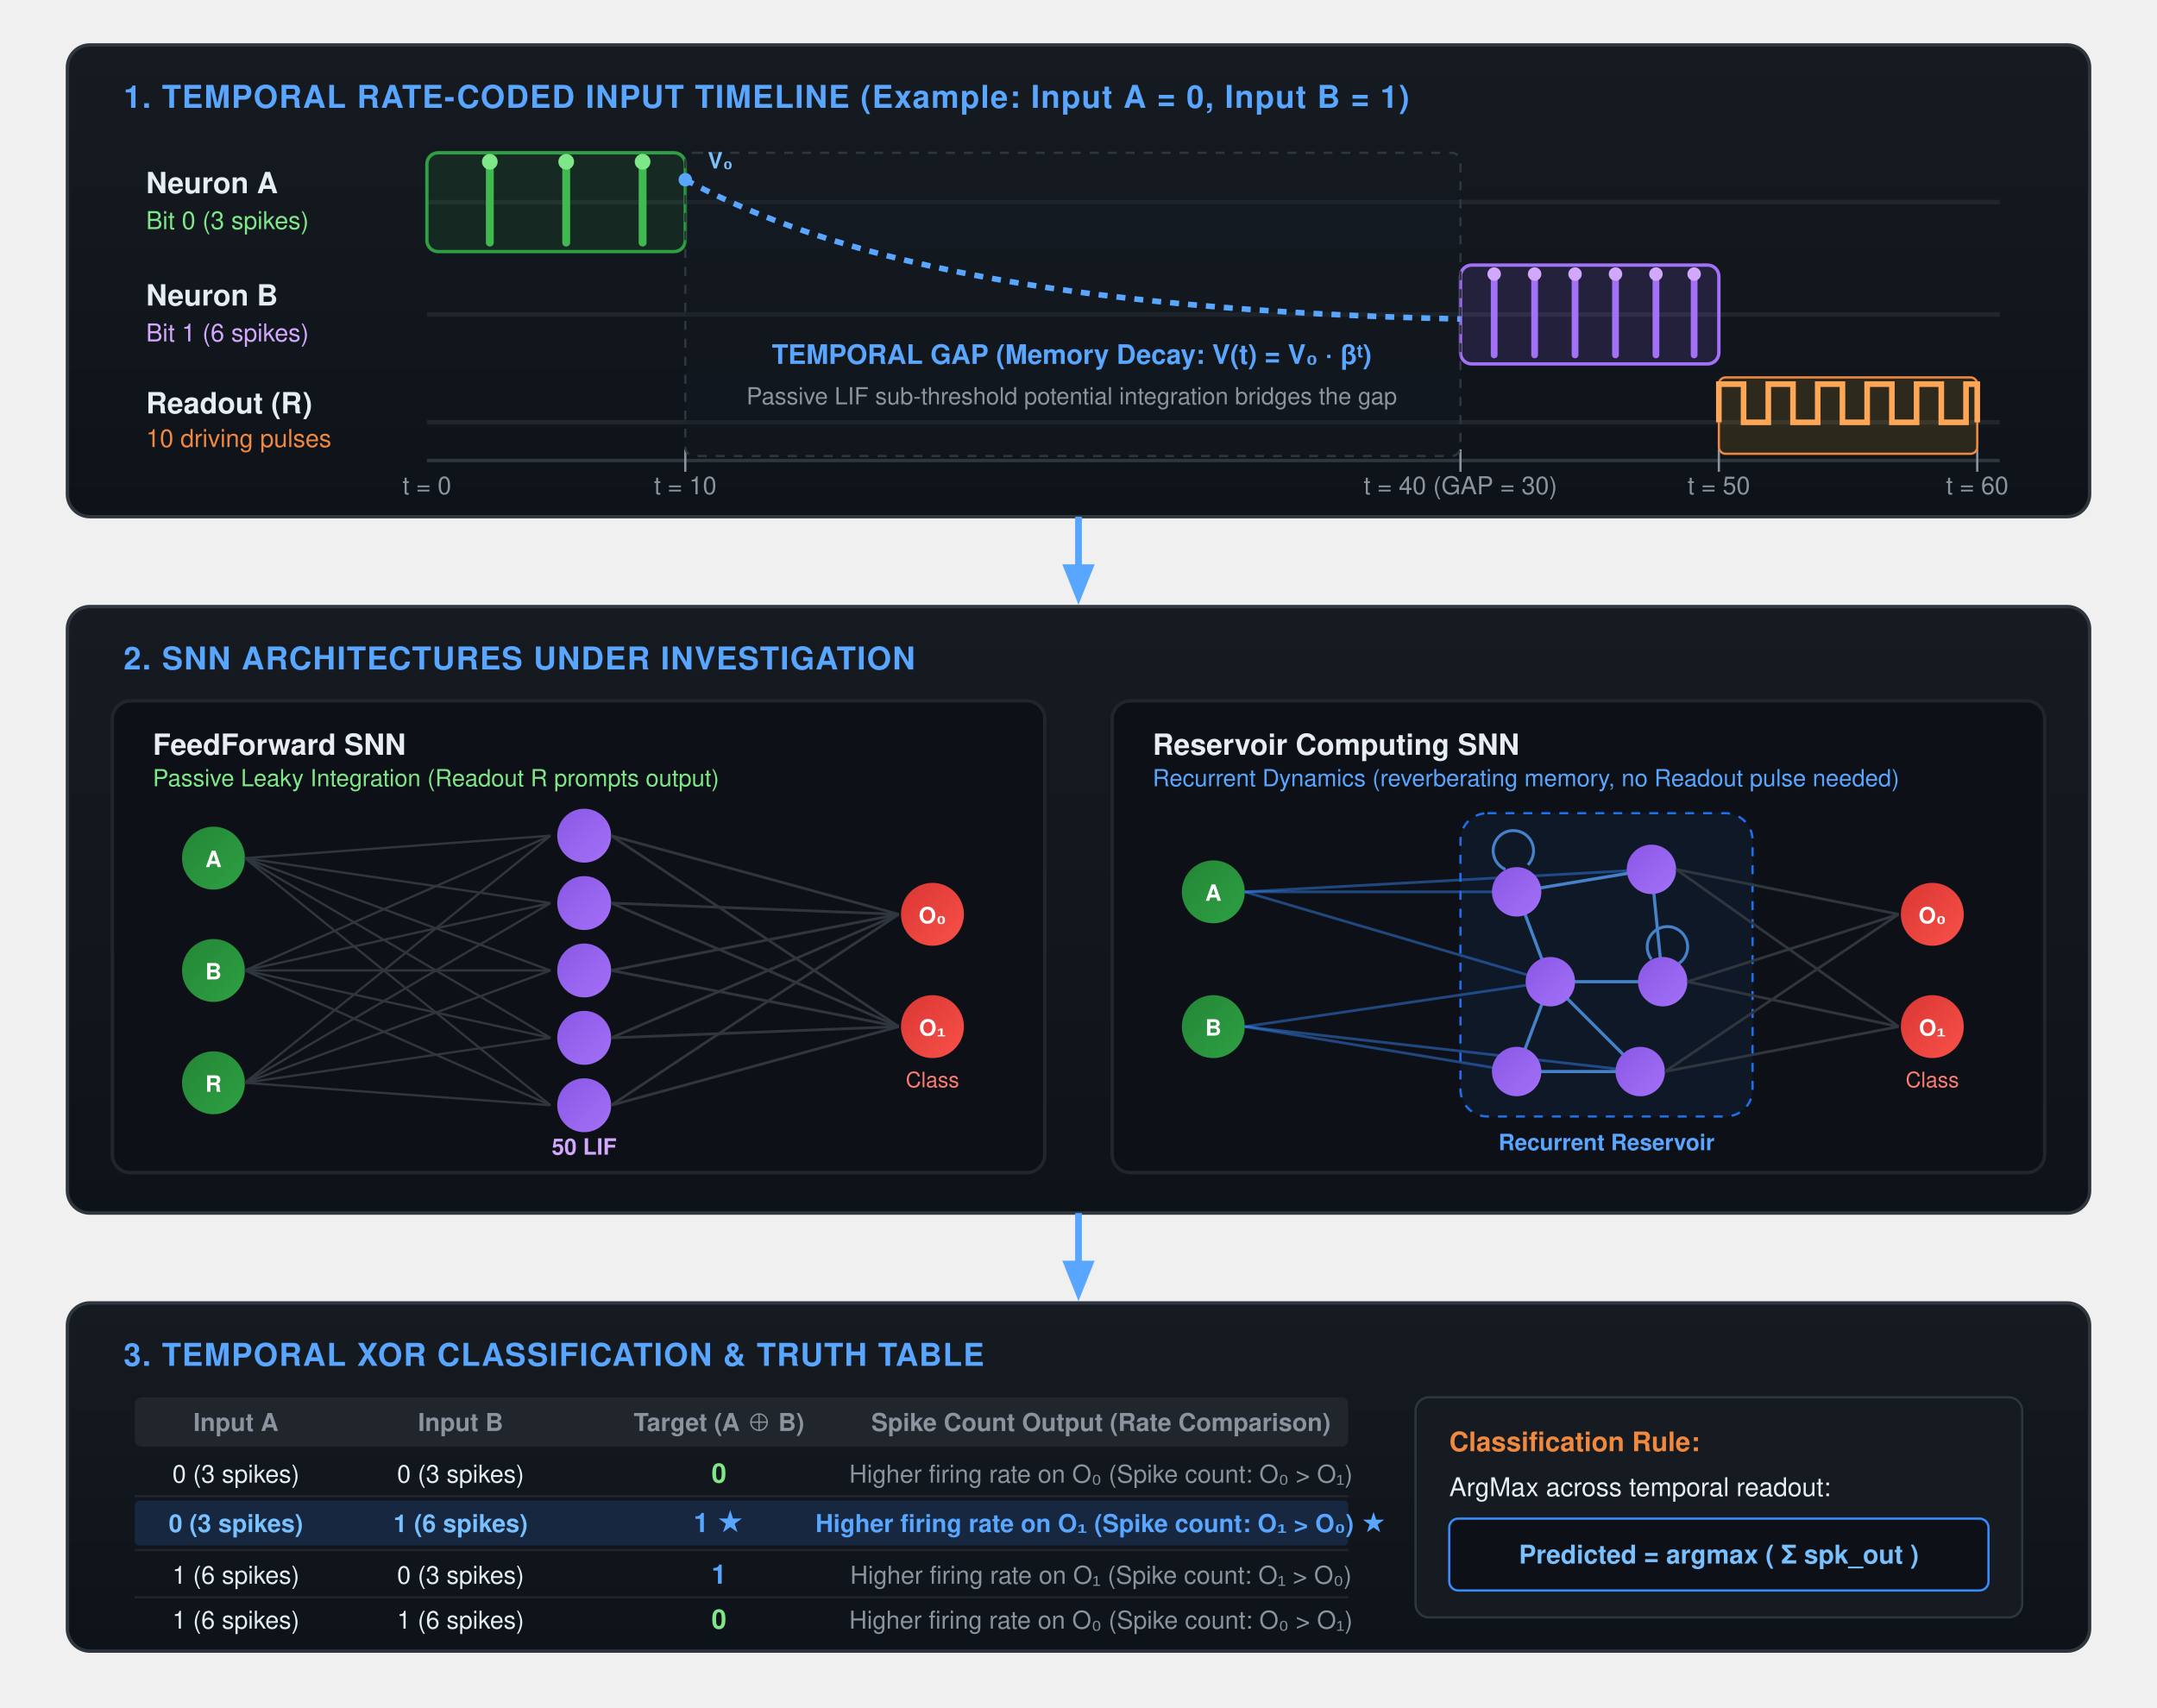
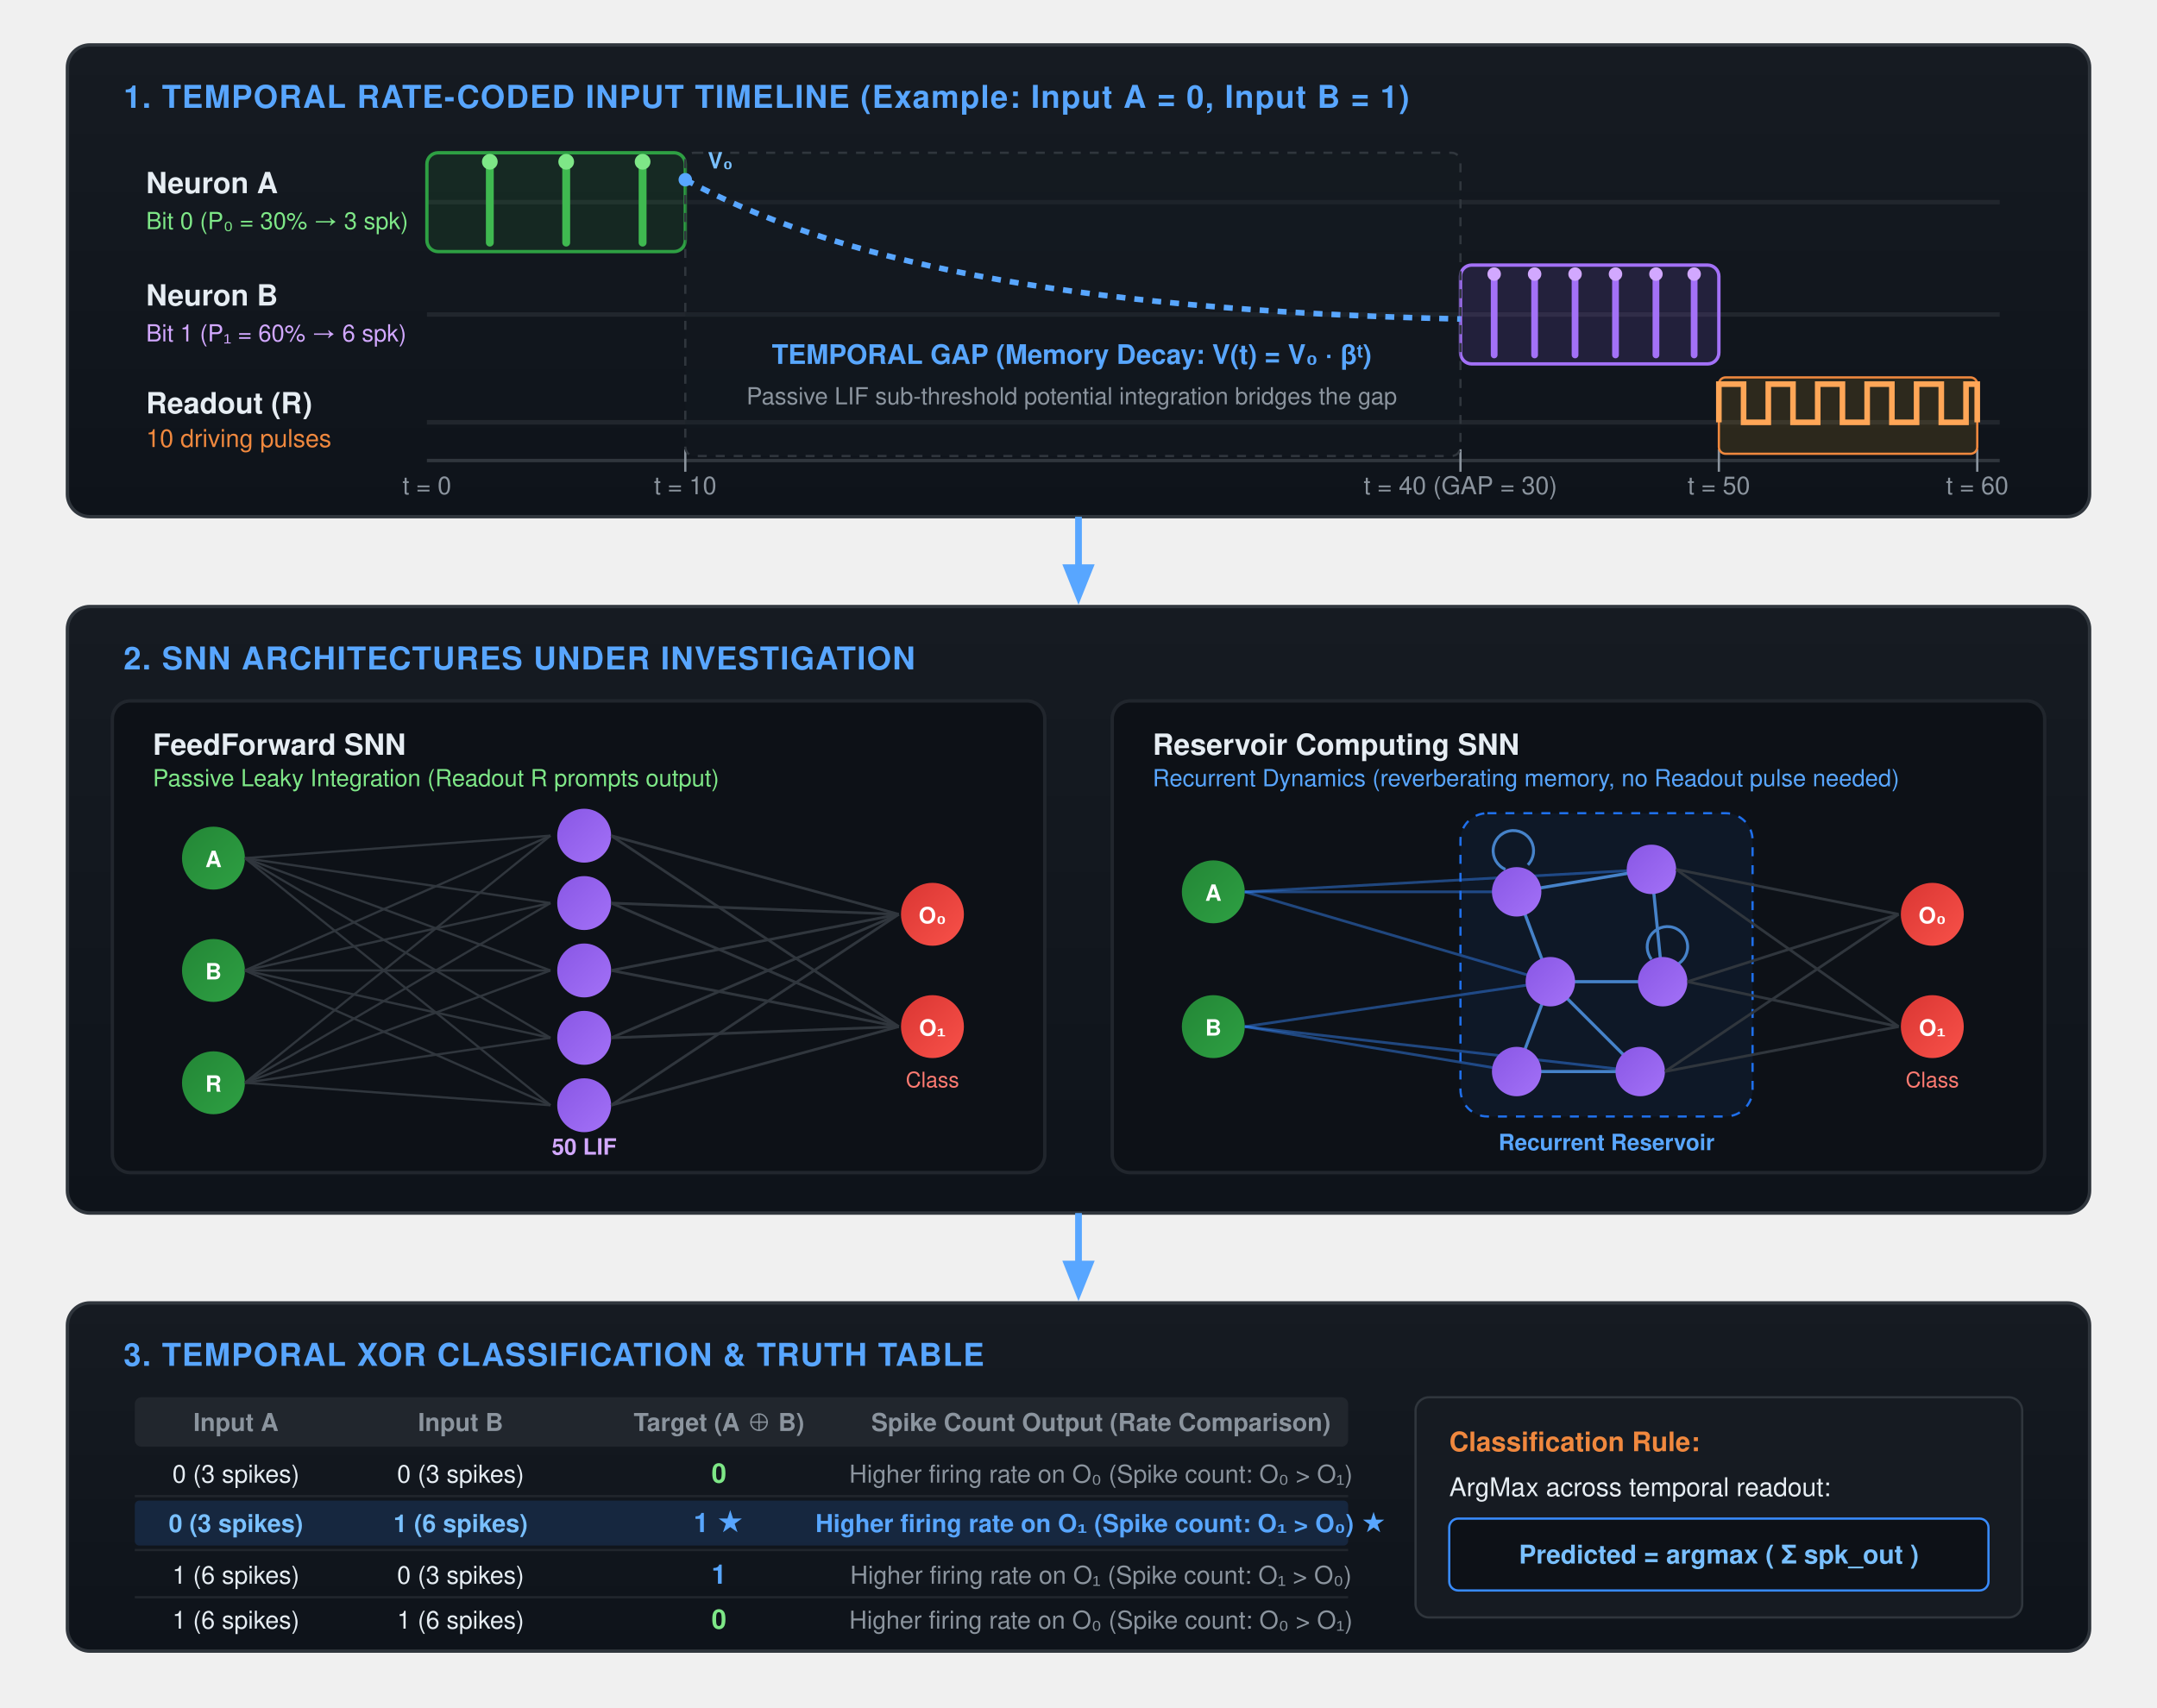
<svg xmlns="http://www.w3.org/2000/svg" viewBox="0 0 960 760" width="100%" height="100%" style="background-color: #0d1117; font-family: -apple-system, BlinkMacSystemFont, 'Segoe UI', Helvetica, Arial, sans-serif;">
  <defs>
    <linearGradient id="boxGrad" x1="0" y1="0" x2="0" y2="1">
      <stop offset="0%" stop-color="#161b22" />
      <stop offset="100%" stop-color="#0e131a" />
    </linearGradient>
    <linearGradient id="nodeGradIn" x1="0" y1="0" x2="1" y2="1">
      <stop offset="0%" stop-color="#238636" />
      <stop offset="100%" stop-color="#2ea043" />
    </linearGradient>
    <linearGradient id="nodeGradHid" x1="0" y1="0" x2="1" y2="1">
      <stop offset="0%" stop-color="#8957e5" />
      <stop offset="100%" stop-color="#a371f7" />
    </linearGradient>
    <linearGradient id="nodeGradOut" x1="0" y1="0" x2="1" y2="1">
      <stop offset="0%" stop-color="#da3633" />
      <stop offset="100%" stop-color="#f85149" />
    </linearGradient>
    <marker id="arrow" viewBox="0 0 10 10" refX="6" refY="5" markerWidth="6" markerHeight="6" orient="auto-start-reverse">
      <path d="M 0 1 L 10 5 L 0 9 z" fill="#58a6ff" />
    </marker>
  </defs>
  <g transform="translate(30, 20)">
    <rect width="900" height="210" rx="10" fill="url(#boxGrad)" stroke="#30363d" stroke-width="1.5" />
    <text x="25" y="28" fill="#58a6ff" font-size="14" font-weight="700" letter-spacing="0.5">1. TEMPORAL RATE-CODED INPUT TIMELINE (Example: Input A = 0, Input B = 1)</text>
    <line x1="160" y1="185" x2="860" y2="185" stroke="#30363d" stroke-width="1.5" />
    <text x="160" y="200" fill="#8b949e" font-size="11" text-anchor="middle">t = 0</text>
    <line x1="275" y1="180" x2="275" y2="190" stroke="#8b949e" stroke-width="1" />
    <text x="275" y="200" fill="#8b949e" font-size="11" text-anchor="middle">t = 10</text>
    <line x1="620" y1="180" x2="620" y2="190" stroke="#8b949e" stroke-width="1" />
    <text x="620" y="200" fill="#8b949e" font-size="11" text-anchor="middle">t = 40 (GAP = 30)</text>
    <line x1="735" y1="180" x2="735" y2="190" stroke="#8b949e" stroke-width="1" />
    <text x="735" y="200" fill="#8b949e" font-size="11" text-anchor="middle">t = 50</text>
    <line x1="850" y1="180" x2="850" y2="190" stroke="#8b949e" stroke-width="1" />
    <text x="850" y="200" fill="#8b949e" font-size="11" text-anchor="middle">t = 60</text>
    <text x="35" y="66" fill="#e6edf3" font-size="13" font-weight="600">Neuron A</text>
-     <text x="35" y="82" fill="#7ee787" font-size="11">Bit 0 (3 spikes)</text>
+     <text x="35" y="82" fill="#7ee787" font-size="10.5">Bit 0 (P₀ = 30% → 3 spk)</text>
    <line x1="160" y1="70" x2="860" y2="70" stroke="#21262d" stroke-width="2" />
    <rect x="160" y="48" width="115" height="44" fill="#238636" fill-opacity="0.15" rx="5" stroke="#2ea043" stroke-width="1.5" />
    <line x1="188" y1="52" x2="188" y2="88" stroke="#3fb950" stroke-width="3.5" stroke-linecap="round" />
    <circle cx="188" cy="52" r="3.5" fill="#7ee787" />
    <line x1="222" y1="52" x2="222" y2="88" stroke="#3fb950" stroke-width="3.5" stroke-linecap="round" />
    <circle cx="222" cy="52" r="3.5" fill="#7ee787" />
    <line x1="256" y1="52" x2="256" y2="88" stroke="#3fb950" stroke-width="3.5" stroke-linecap="round" />
    <circle cx="256" cy="52" r="3.5" fill="#7ee787" />
    <text x="35" y="116" fill="#e6edf3" font-size="13" font-weight="600">Neuron B</text>
-     <text x="35" y="132" fill="#d2a8ff" font-size="11">Bit 1 (6 spikes)</text>
+     <text x="35" y="132" fill="#d2a8ff" font-size="10.5">Bit 1 (P₁ = 60% → 6 spk)</text>
    <line x1="160" y1="120" x2="860" y2="120" stroke="#21262d" stroke-width="2" />
    <rect x="620" y="98" width="115" height="44" fill="#8957e5" fill-opacity="0.15" rx="5" stroke="#a371f7" stroke-width="1.5" />
    <line x1="635" y1="102" x2="635" y2="138" stroke="#a371f7" stroke-width="3" stroke-linecap="round" />
    <circle cx="635" cy="102" r="3" fill="#d2a8ff" />
    <line x1="653" y1="102" x2="653" y2="138" stroke="#a371f7" stroke-width="3" stroke-linecap="round" />
    <circle cx="653" cy="102" r="3" fill="#d2a8ff" />
    <line x1="671" y1="102" x2="671" y2="138" stroke="#a371f7" stroke-width="3" stroke-linecap="round" />
    <circle cx="671" cy="102" r="3" fill="#d2a8ff" />
    <line x1="689" y1="102" x2="689" y2="138" stroke="#a371f7" stroke-width="3" stroke-linecap="round" />
    <circle cx="689" cy="102" r="3" fill="#d2a8ff" />
    <line x1="707" y1="102" x2="707" y2="138" stroke="#a371f7" stroke-width="3" stroke-linecap="round" />
    <circle cx="707" cy="102" r="3" fill="#d2a8ff" />
    <line x1="724" y1="102" x2="724" y2="138" stroke="#a371f7" stroke-width="3" stroke-linecap="round" />
    <circle cx="724" cy="102" r="3" fill="#d2a8ff" />
    <text x="35" y="164" fill="#e6edf3" font-size="13" font-weight="600">Readout (R)</text>
    <text x="35" y="179" fill="#f0883e" font-size="11">10 driving pulses</text>
    <line x1="160" y1="168" x2="860" y2="168" stroke="#21262d" stroke-width="2" />
    <rect x="735" y="148" width="115" height="34" fill="#d29922" fill-opacity="0.15" rx="3" stroke="#f0883e" stroke-width="1" />
    <path d="M 735,168 L 735,151 L 746,151 L 746,168 L 757,168 L 757,151 L 768,151 L 768,168 L 779,168 L 779,151 L 790,151 L 790,168 L 801,168 L 801,151 L 812,151 L 812,168 L 823,168 L 823,151 L 834,151 L 834,168 L 845,168 L 845,151 L 850,151 L 850,168" fill="none" stroke="#ffa657" stroke-width="2.5" />
    <rect x="275" y="48" width="345" height="135" fill="#161b22" fill-opacity="0.3" rx="4" stroke="#30363d" stroke-dasharray="4,4" />
    <path d="M 275,60 C 340,95 440,118 620,122" fill="none" stroke="#58a6ff" stroke-width="2.5" stroke-dasharray="4,4" />
    <circle cx="275" cy="60" r="3" fill="#58a6ff" />
    <text x="285" y="55" fill="#79c0ff" font-size="10" font-weight="bold">V₀</text>
    <text x="447" y="142" fill="#58a6ff" font-size="12" font-weight="700" text-anchor="middle">TEMPORAL GAP (Memory Decay: V(t) = V₀ · βᵗ)</text>
    <text x="447" y="160" fill="#8b949e" font-size="10.5" text-anchor="middle">Passive LIF sub-threshold potential integration bridges the gap</text>
  </g>
  <line x1="480" y1="230" x2="480" y2="262" stroke="#58a6ff" stroke-width="3" marker-end="url(#arrow)" />
  <g transform="translate(30, 270)">
    <rect width="900" height="270" rx="10" fill="url(#boxGrad)" stroke="#30363d" stroke-width="1.5" />
    <text x="25" y="28" fill="#58a6ff" font-size="14" font-weight="700" letter-spacing="0.5">2. SNN ARCHITECTURES UNDER INVESTIGATION</text>
    <g transform="translate(20, 42)">
      <rect width="415" height="210" rx="8" fill="#0d1117" stroke="#21262d" stroke-width="1.5" />
      <text x="18" y="24" fill="#e6edf3" font-size="13" font-weight="700">FeedForward SNN</text>
      <text x="18" y="38" fill="#7ee787" font-size="10.5">Passive Leaky Integration (Readout R prompts output)</text>
      <circle cx="45" cy="70" r="14" fill="url(#nodeGradIn)" />
      <text x="45" y="74" fill="#fff" font-size="10" font-weight="bold" text-anchor="middle">A</text>
      <circle cx="45" cy="120" r="14" fill="url(#nodeGradIn)" />
      <text x="45" y="124" fill="#fff" font-size="10" font-weight="bold" text-anchor="middle">B</text>
      <circle cx="45" cy="170" r="14" fill="url(#nodeGradIn)" />
      <text x="45" y="174" fill="#fff" font-size="10" font-weight="bold" text-anchor="middle">R</text>
      <g stroke="#30363d" stroke-width="1">
        <line x1="59" y1="70" x2="195" y2="60" />
        <line x1="59" y1="70" x2="195" y2="90" />
        <line x1="59" y1="70" x2="195" y2="120" />
        <line x1="59" y1="70" x2="195" y2="150" />
        <line x1="59" y1="70" x2="195" y2="180" />
        <line x1="59" y1="120" x2="195" y2="60" />
        <line x1="59" y1="120" x2="195" y2="90" />
        <line x1="59" y1="120" x2="195" y2="120" />
        <line x1="59" y1="120" x2="195" y2="150" />
        <line x1="59" y1="120" x2="195" y2="180" />
        <line x1="59" y1="170" x2="195" y2="60" />
        <line x1="59" y1="170" x2="195" y2="90" />
        <line x1="59" y1="170" x2="195" y2="120" />
        <line x1="59" y1="170" x2="195" y2="150" />
        <line x1="59" y1="170" x2="195" y2="180" />
      </g>
      <circle cx="210" cy="60" r="12" fill="url(#nodeGradHid)" />
      <circle cx="210" cy="90" r="12" fill="url(#nodeGradHid)" />
      <circle cx="210" cy="120" r="12" fill="url(#nodeGradHid)" />
      <circle cx="210" cy="150" r="12" fill="url(#nodeGradHid)" />
      <circle cx="210" cy="180" r="12" fill="url(#nodeGradHid)" />
      <text x="210" y="202" fill="#d2a8ff" font-size="10" font-weight="600" text-anchor="middle">50 LIF</text>
      <g stroke="#30363d" stroke-width="1.2">
        <line x1="222" y1="60" x2="350" y2="95" />
        <line x1="222" y1="60" x2="350" y2="145" />
        <line x1="222" y1="90" x2="350" y2="95" />
        <line x1="222" y1="90" x2="350" y2="145" />
        <line x1="222" y1="120" x2="350" y2="95" />
        <line x1="222" y1="120" x2="350" y2="145" />
        <line x1="222" y1="150" x2="350" y2="95" />
        <line x1="222" y1="150" x2="350" y2="145" />
        <line x1="222" y1="180" x2="350" y2="95" />
        <line x1="222" y1="180" x2="350" y2="145" />
      </g>
      <circle cx="365" cy="95" r="14" fill="url(#nodeGradOut)" />
      <text x="365" y="99" fill="#fff" font-size="10" font-weight="bold" text-anchor="middle">O₀</text>
      <circle cx="365" cy="145" r="14" fill="url(#nodeGradOut)" />
      <text x="365" y="149" fill="#fff" font-size="10" font-weight="bold" text-anchor="middle">O₁</text>
      <text x="365" y="172" fill="#ff7b72" font-size="9.5" text-anchor="middle">Class</text>
    </g>
    <g transform="translate(465, 42)">
      <rect width="415" height="210" rx="8" fill="#0d1117" stroke="#21262d" stroke-width="1.5" />
      <text x="18" y="24" fill="#e6edf3" font-size="13" font-weight="700">Reservoir Computing SNN</text>
      <text x="18" y="38" fill="#58a6ff" font-size="10.5">Recurrent Dynamics (reverberating memory, no Readout pulse needed)</text>
      <circle cx="45" cy="85" r="14" fill="url(#nodeGradIn)" />
      <text x="45" y="89" fill="#fff" font-size="10" font-weight="bold" text-anchor="middle">A</text>
      <circle cx="45" cy="145" r="14" fill="url(#nodeGradIn)" />
      <text x="45" y="149" fill="#fff" font-size="10" font-weight="bold" text-anchor="middle">B</text>
      <g stroke="#388bfd" stroke-width="1.2" stroke-opacity="0.45">
        <line x1="59" y1="85" x2="175" y2="85" />
        <line x1="59" y1="85" x2="240" y2="75" />
        <line x1="59" y1="85" x2="195" y2="125" />
        <line x1="59" y1="145" x2="195" y2="125" />
        <line x1="59" y1="145" x2="180" y2="165" />
        <line x1="59" y1="145" x2="235" y2="165" />
      </g>
      <rect x="155" y="50" width="130" height="135" rx="12" fill="#1f6feb" fill-opacity="0.08" stroke="#1f6feb" stroke-width="1" stroke-dasharray="4,4" />
      <g stroke="#58a6ff" stroke-width="1.4" opacity="0.75">
        <line x1="180" y1="85" x2="240" y2="75" />
        <line x1="240" y1="75" x2="245" y2="125" />
        <line x1="245" y1="125" x2="195" y2="125" />
        <line x1="195" y1="125" x2="180" y2="85" />
        <line x1="195" y1="125" x2="235" y2="165" />
        <line x1="235" y1="165" x2="180" y2="165" />
        <line x1="180" y1="165" x2="195" y2="125" />
        <path d="M 175,75 A 9 9 0 1 1 185,73" fill="none" stroke="#58a6ff" stroke-width="1.3" />
        <path d="M 240,115 A 9 9 0 1 1 250,118" fill="none" stroke="#58a6ff" stroke-width="1.3" />
      </g>
      <circle cx="180" cy="85" r="11" fill="url(#nodeGradHid)" />
      <circle cx="240" cy="75" r="11" fill="url(#nodeGradHid)" />
      <circle cx="195" cy="125" r="11" fill="url(#nodeGradHid)" />
      <circle cx="245" cy="125" r="11" fill="url(#nodeGradHid)" />
      <circle cx="180" cy="165" r="11" fill="url(#nodeGradHid)" />
      <circle cx="235" cy="165" r="11" fill="url(#nodeGradHid)" />
      <text x="220" y="200" fill="#58a6ff" font-size="10" font-weight="600" text-anchor="middle">Recurrent Reservoir</text>
      <g stroke="#30363d" stroke-width="1.2">
        <line x1="251" y1="75" x2="350" y2="95" />
        <line x1="256" y1="125" x2="350" y2="95" />
        <line x1="246" y1="165" x2="350" y2="95" />
        <line x1="251" y1="75" x2="350" y2="145" />
        <line x1="256" y1="125" x2="350" y2="145" />
        <line x1="246" y1="165" x2="350" y2="145" />
      </g>
      <circle cx="365" cy="95" r="14" fill="url(#nodeGradOut)" />
      <text x="365" y="99" fill="#fff" font-size="10" font-weight="bold" text-anchor="middle">O₀</text>
      <circle cx="365" cy="145" r="14" fill="url(#nodeGradOut)" />
      <text x="365" y="149" fill="#fff" font-size="10" font-weight="bold" text-anchor="middle">O₁</text>
      <text x="365" y="172" fill="#ff7b72" font-size="9.5" text-anchor="middle">Class</text>
    </g>
  </g>
  <line x1="480" y1="540" x2="480" y2="572" stroke="#58a6ff" stroke-width="3" marker-end="url(#arrow)" />
  <g transform="translate(30, 580)">
    <rect width="900" height="155" rx="10" fill="url(#boxGrad)" stroke="#30363d" stroke-width="1.5" />
    <text x="25" y="28" fill="#58a6ff" font-size="14" font-weight="700" letter-spacing="0.5">3. TEMPORAL XOR CLASSIFICATION &amp; TRUTH TABLE</text>
    <g transform="translate(30, 42)">
      <rect x="0" y="0" width="540" height="22" fill="#21262d" rx="3" />
      <text x="45" y="15" fill="#8b949e" font-size="11" font-weight="bold" text-anchor="middle">Input A</text>
      <text x="145" y="15" fill="#8b949e" font-size="11" font-weight="bold" text-anchor="middle">Input B</text>
      <text x="260" y="15" fill="#8b949e" font-size="11" font-weight="bold" text-anchor="middle">Target (A ⊕ B)</text>
      <text x="430" y="15" fill="#8b949e" font-size="11" font-weight="bold" text-anchor="middle">Spike Count Output (Rate Comparison)</text>
      <text x="45" y="38" fill="#e6edf3" font-size="11" text-anchor="middle">0 (3 spikes)</text>
      <text x="145" y="38" fill="#e6edf3" font-size="11" text-anchor="middle">0 (3 spikes)</text>
      <text x="260" y="38" fill="#7ee787" font-size="12" font-weight="bold" text-anchor="middle">0</text>
      <text x="430" y="38" fill="#8b949e" font-size="11" text-anchor="middle">Higher firing rate on O₀  (Spike count: O₀ &gt; O₁)</text>
      <line x1="0" y1="44" x2="540" y2="44" stroke="#21262d" stroke-width="1" />
      <rect x="0" y="46" width="540" height="20" fill="#388bfd" fill-opacity="0.15" rx="2" />
      <text x="45" y="60" fill="#79c0ff" font-size="11" font-weight="bold" text-anchor="middle">0 (3 spikes)</text>
      <text x="145" y="60" fill="#79c0ff" font-size="11" font-weight="bold" text-anchor="middle">1 (6 spikes)</text>
      <text x="260" y="60" fill="#58a6ff" font-size="12" font-weight="bold" text-anchor="middle">1 ★</text>
      <text x="430" y="60" fill="#58a6ff" font-size="11" font-weight="bold" text-anchor="middle">Higher firing rate on O₁  (Spike count: O₁ &gt; O₀) ★</text>
      <line x1="0" y1="68" x2="540" y2="68" stroke="#21262d" stroke-width="1" />
      <text x="45" y="83" fill="#e6edf3" font-size="11" text-anchor="middle">1 (6 spikes)</text>
      <text x="145" y="83" fill="#e6edf3" font-size="11" text-anchor="middle">0 (3 spikes)</text>
      <text x="260" y="83" fill="#58a6ff" font-size="12" font-weight="bold" text-anchor="middle">1</text>
      <text x="430" y="83" fill="#8b949e" font-size="11" text-anchor="middle">Higher firing rate on O₁  (Spike count: O₁ &gt; O₀)</text>
      <line x1="0" y1="89" x2="540" y2="89" stroke="#21262d" stroke-width="1" />
      <text x="45" y="103" fill="#e6edf3" font-size="11" text-anchor="middle">1 (6 spikes)</text>
      <text x="145" y="103" fill="#e6edf3" font-size="11" text-anchor="middle">1 (6 spikes)</text>
      <text x="260" y="103" fill="#7ee787" font-size="12" font-weight="bold" text-anchor="middle">0</text>
      <text x="430" y="103" fill="#8b949e" font-size="11" text-anchor="middle">Higher firing rate on O₀  (Spike count: O₀ &gt; O₁)</text>
    </g>
    <g transform="translate(600, 42)">
      <rect width="270" height="98" rx="6" fill="#161b22" stroke="#30363d" stroke-width="1" />
      <text x="15" y="24" fill="#f0883e" font-size="12" font-weight="700">Classification Rule:</text>
      <text x="15" y="44" fill="#e6edf3" font-size="11.5">ArgMax across temporal readout:</text>
      <rect x="15" y="54" width="240" height="32" rx="4" fill="#0d1117" stroke="#388bfd" stroke-width="1" />
      <text x="135" y="74" fill="#79c0ff" font-size="11.5" font-weight="bold" text-anchor="middle">Predicted = argmax ( Σ spk_out )</text>
    </g>
  </g>
</svg>
